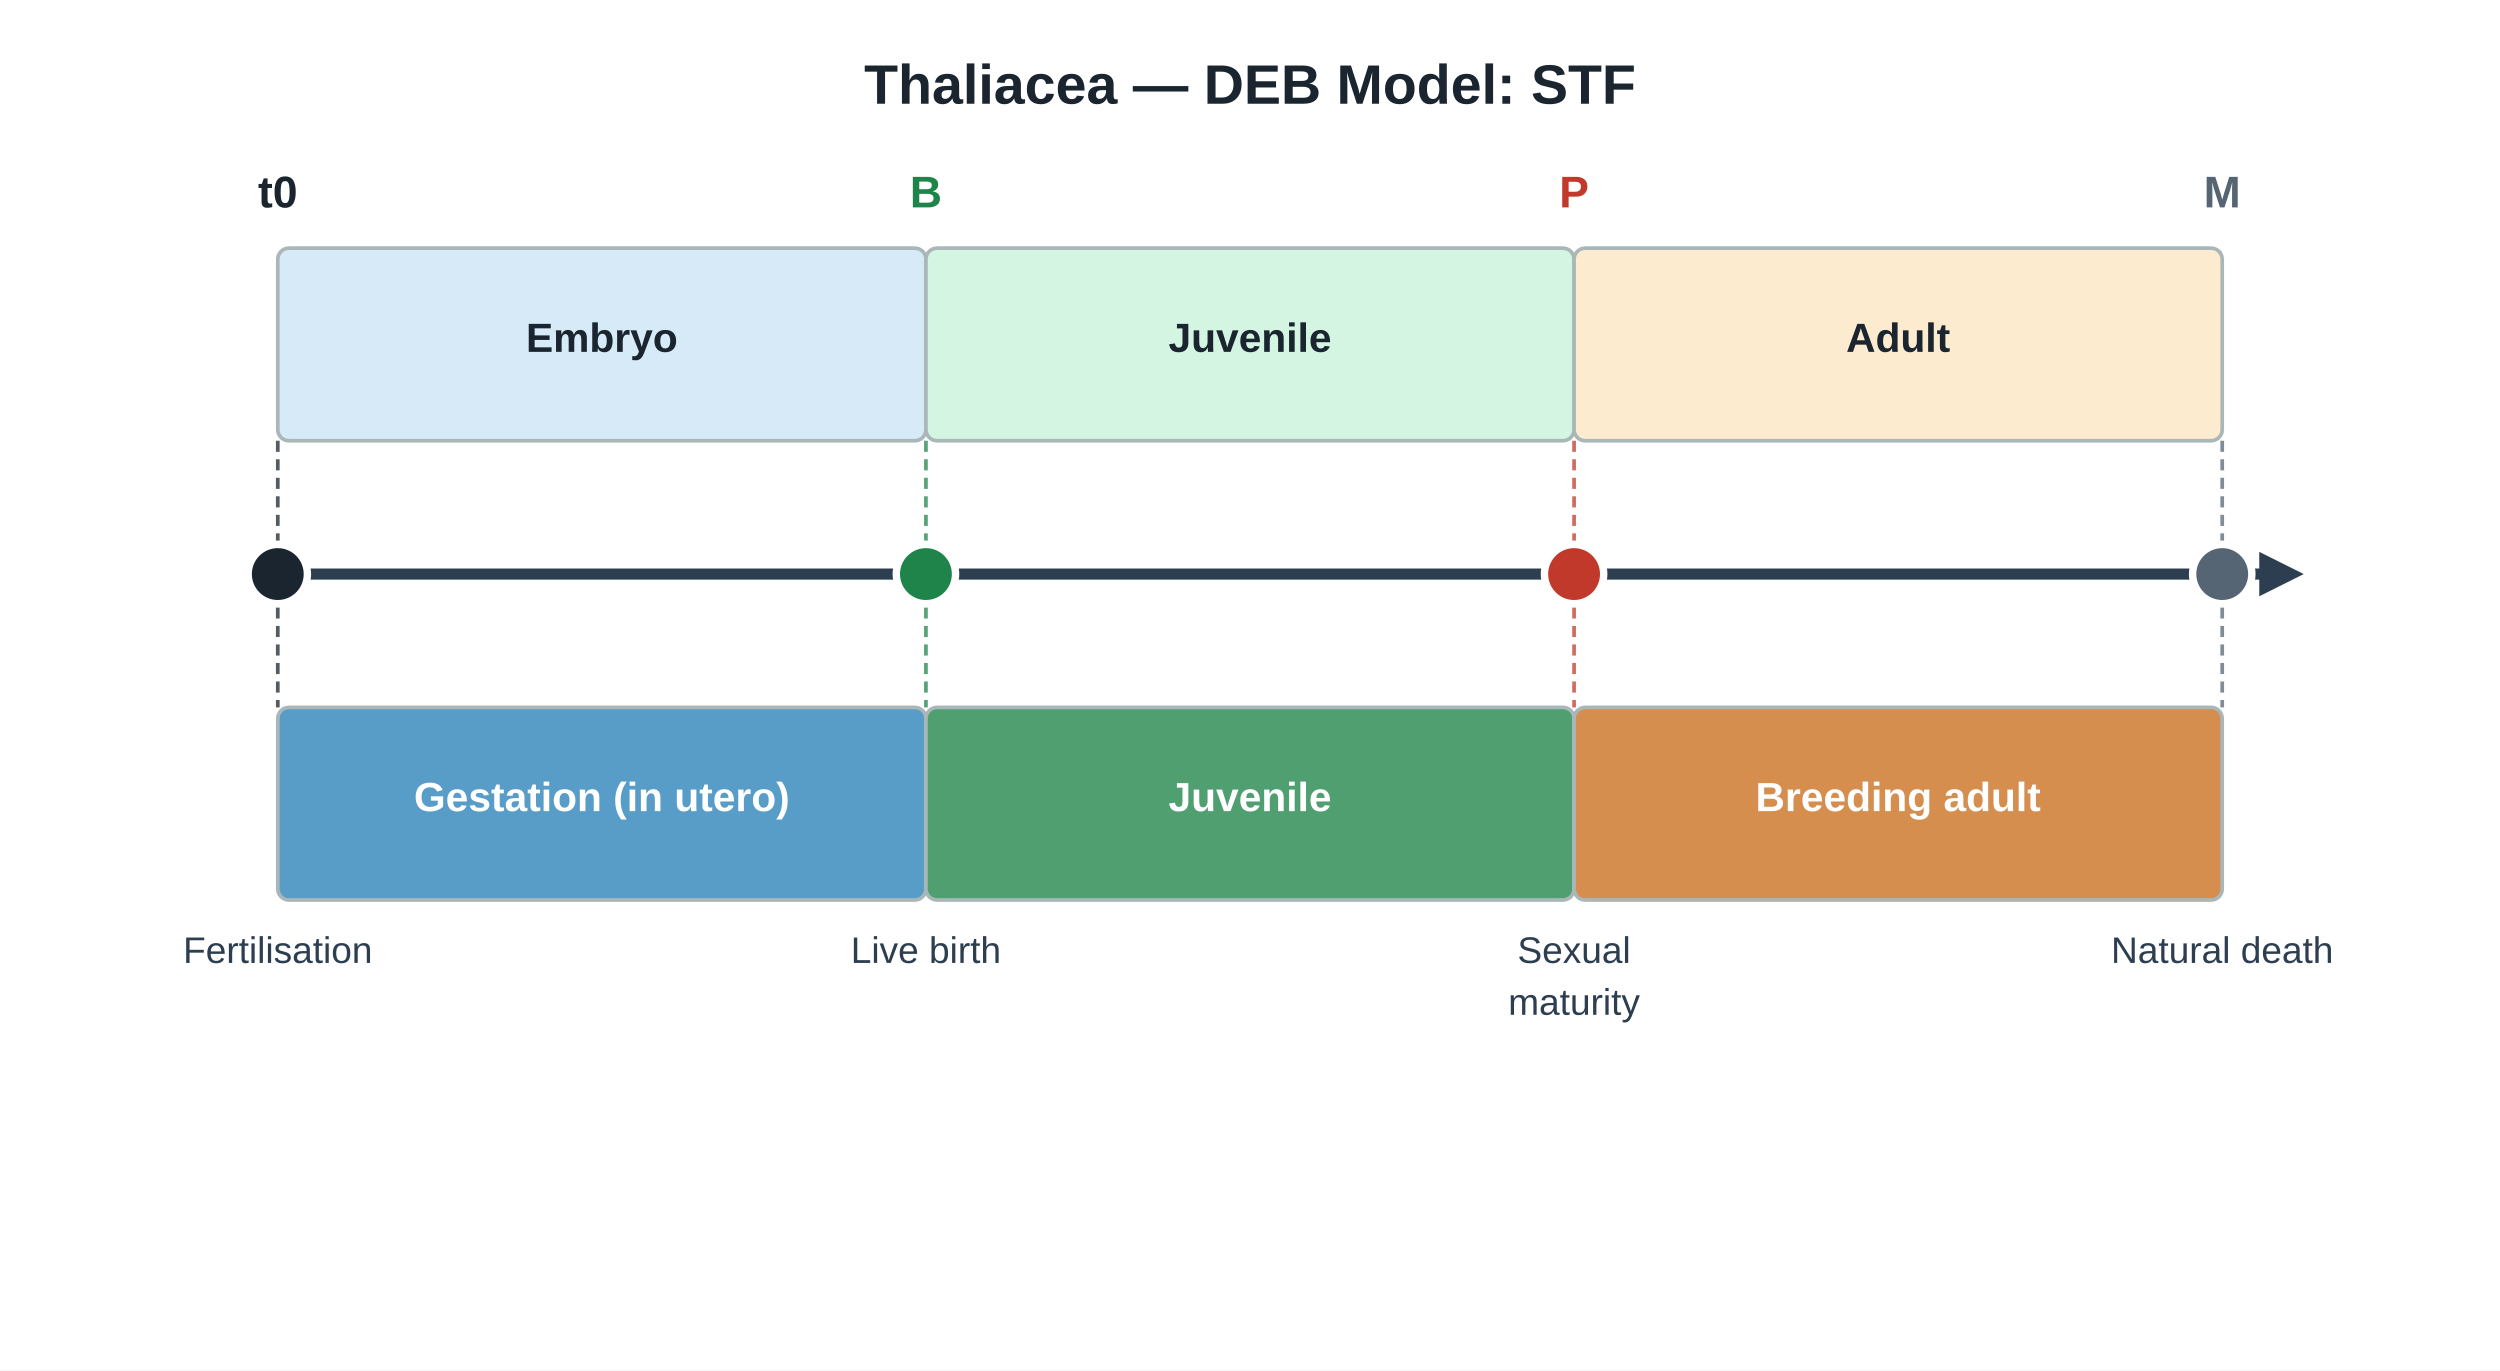
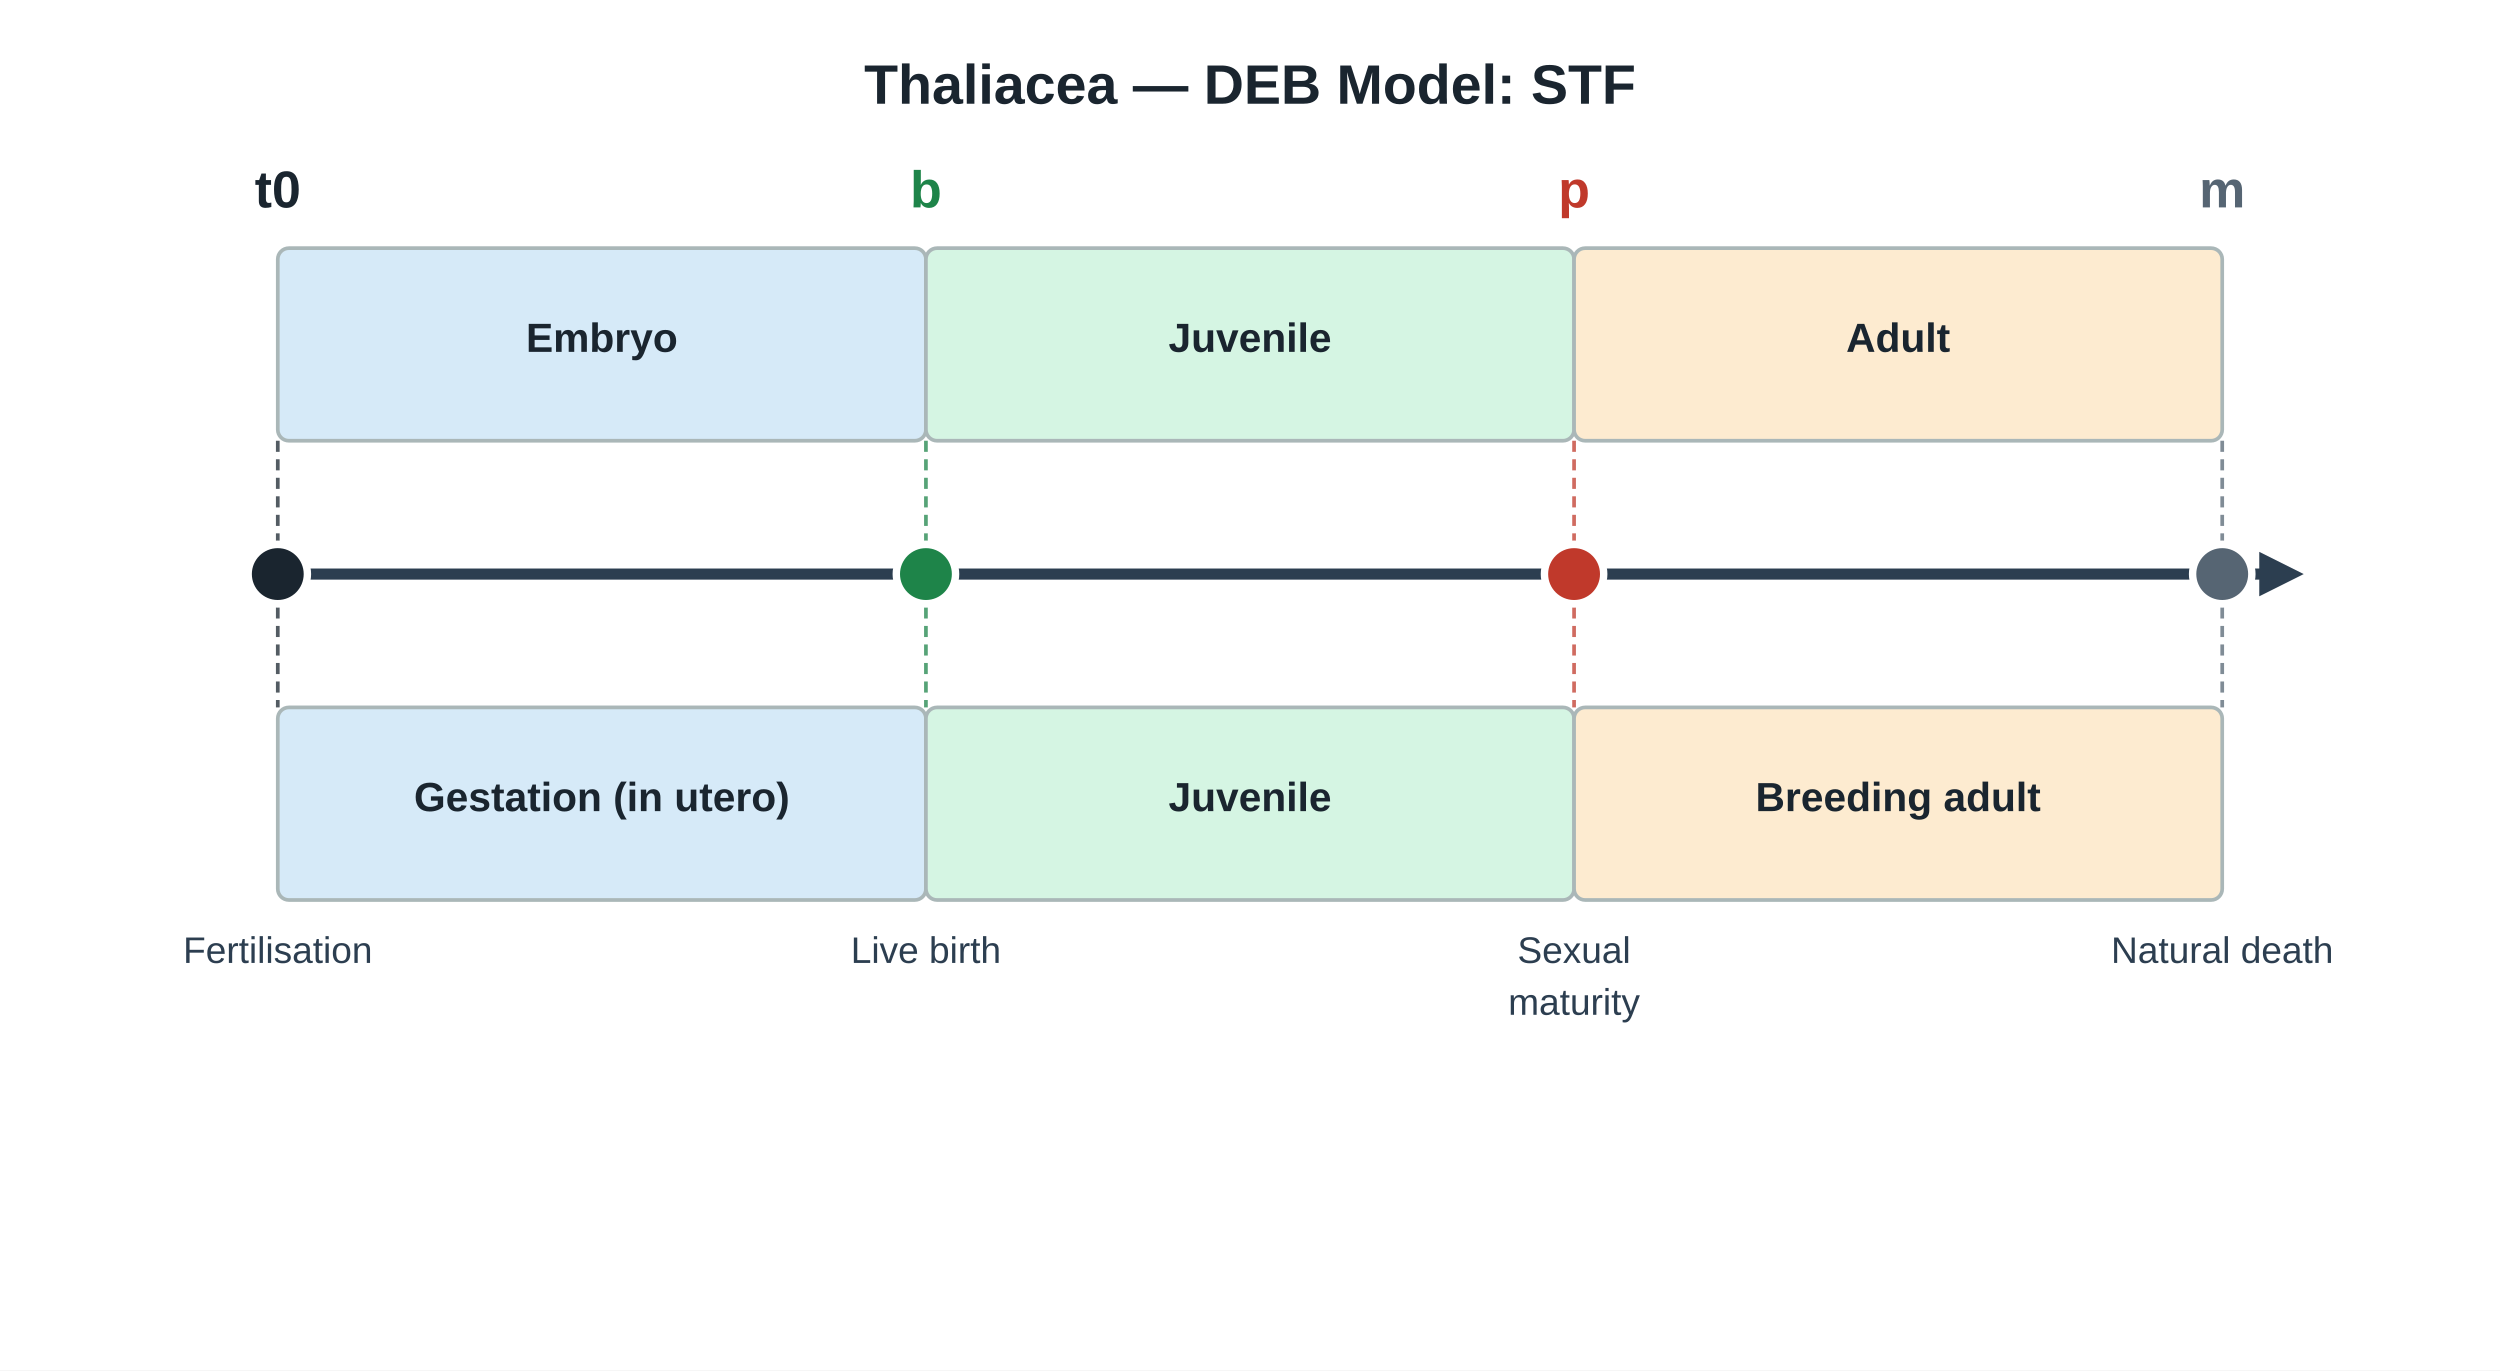
<svg xmlns="http://www.w3.org/2000/svg" width="675" height="370" viewBox="0 0 675 370" font-family="Arial,Helvetica,sans-serif">
  <rect width="675" height="370" fill="white" />
  <text x="337.5" y="28" text-anchor="middle" font-size="15" font-weight="bold" fill="#1A252F">Thaliacea — DEB Model: STF</text>
  <rect x="75" y="67" width="175" height="52" fill="#D6EAF8" stroke="#AAB7B8" stroke-width="1" rx="3" />
  <text x="162.5" y="95.0" text-anchor="middle" font-size="11" font-weight="bold" fill="#1A252F">Embryo</text>
-   <rect x="75" y="191" width="175" height="52" fill="#2980B9" stroke="#AAB7B8" stroke-width="1" rx="3" fill-opacity="0.78" />
-   <text x="162.5" y="219.0" text-anchor="middle" font-size="11" font-weight="bold" fill="white">Gestation (in utero)</text>
+   <rect x="75" y="191" width="175" height="52" fill="#D6EAF8" stroke="#AAB7B8" stroke-width="1" rx="3" />
+   <text x="162.5" y="219.0" text-anchor="middle" font-size="11" font-weight="bold" fill="#1A252F">Gestation (in utero)</text>
  <rect x="250" y="67" width="175" height="52" fill="#D5F5E3" stroke="#AAB7B8" stroke-width="1" rx="3" />
  <text x="337.5" y="95.0" text-anchor="middle" font-size="11" font-weight="bold" fill="#1A252F">Juvenile</text>
-   <rect x="250" y="191" width="175" height="52" fill="#1E8449" stroke="#AAB7B8" stroke-width="1" rx="3" fill-opacity="0.78" />
-   <text x="337.5" y="219.0" text-anchor="middle" font-size="11" font-weight="bold" fill="white">Juvenile</text>
+   <rect x="250" y="191" width="175" height="52" fill="#D5F5E3" stroke="#AAB7B8" stroke-width="1" rx="3" />
+   <text x="337.5" y="219.0" text-anchor="middle" font-size="11" font-weight="bold" fill="#1A252F">Juvenile</text>
  <rect x="425" y="67" width="175" height="52" fill="#FDEBD0" stroke="#AAB7B8" stroke-width="1" rx="3" />
  <text x="512.5" y="95.0" text-anchor="middle" font-size="11" font-weight="bold" fill="#1A252F">Adult</text>
-   <rect x="425" y="191" width="175" height="52" fill="#CA6F1E" stroke="#AAB7B8" stroke-width="1" rx="3" fill-opacity="0.78" />
-   <text x="512.5" y="219.0" text-anchor="middle" font-size="11" font-weight="bold" fill="white">Breeding adult</text>
+   <rect x="425" y="191" width="175" height="52" fill="#FDEBD0" stroke="#AAB7B8" stroke-width="1" rx="3" />
+   <text x="512.5" y="219.0" text-anchor="middle" font-size="11" font-weight="bold" fill="#1A252F">Breeding adult</text>
  <line x1="75" y1="155" x2="612" y2="155" stroke="#2C3E50" stroke-width="3" />
  <polygon points="622,155 610,149 610,161" fill="#2C3E50" />
  <line x1="75" y1="119" x2="75" y2="146" stroke="#1A252F" stroke-width="1" stroke-dasharray="3,2" opacity="0.75" />
  <line x1="75" y1="164" x2="75" y2="191" stroke="#1A252F" stroke-width="1" stroke-dasharray="3,2" opacity="0.75" />
  <circle cx="75" cy="155" r="8" fill="#1A252F" stroke="white" stroke-width="2" />
-   <text x="75" y="56" text-anchor="middle" font-size="12" font-weight="bold" fill="#1A252F">t0</text>
+   <text x="75" y="56" text-anchor="middle" font-size="14" font-weight="bold" fill="#1A252F">t0</text>
  <text x="75" y="260" text-anchor="middle" font-size="10" fill="#2C3E50">Fertilisation</text>
  <line x1="250" y1="119" x2="250" y2="146" stroke="#1E8449" stroke-width="1" stroke-dasharray="3,2" opacity="0.75" />
  <line x1="250" y1="164" x2="250" y2="191" stroke="#1E8449" stroke-width="1" stroke-dasharray="3,2" opacity="0.75" />
  <circle cx="250" cy="155" r="8" fill="#1E8449" stroke="white" stroke-width="2" />
-   <text x="250" y="56" text-anchor="middle" font-size="12" font-weight="bold" fill="#1E8449">B</text>
+   <text x="250" y="56" text-anchor="middle" font-size="14" font-weight="bold" fill="#1E8449">b</text>
  <text x="250" y="260" text-anchor="middle" font-size="10" fill="#2C3E50">Live birth</text>
  <line x1="425" y1="119" x2="425" y2="146" stroke="#C0392B" stroke-width="1" stroke-dasharray="3,2" opacity="0.75" />
  <line x1="425" y1="164" x2="425" y2="191" stroke="#C0392B" stroke-width="1" stroke-dasharray="3,2" opacity="0.75" />
  <circle cx="425" cy="155" r="8" fill="#C0392B" stroke="white" stroke-width="2" />
-   <text x="425" y="56" text-anchor="middle" font-size="12" font-weight="bold" fill="#C0392B">P</text>
+   <text x="425" y="56" text-anchor="middle" font-size="14" font-weight="bold" fill="#C0392B">p</text>
  <text x="425" y="260" text-anchor="middle" font-size="10" fill="#2C3E50">Sexual</text>
  <text x="425" y="274" text-anchor="middle" font-size="10" fill="#2C3E50">maturity</text>
  <line x1="600" y1="119" x2="600" y2="146" stroke="#566573" stroke-width="1" stroke-dasharray="3,2" opacity="0.75" />
  <line x1="600" y1="164" x2="600" y2="191" stroke="#566573" stroke-width="1" stroke-dasharray="3,2" opacity="0.75" />
  <circle cx="600" cy="155" r="8" fill="#566573" stroke="white" stroke-width="2" />
-   <text x="600" y="56" text-anchor="middle" font-size="12" font-weight="bold" fill="#566573">M</text>
+   <text x="600" y="56" text-anchor="middle" font-size="14" font-weight="bold" fill="#566573">m</text>
  <text x="600" y="260" text-anchor="middle" font-size="10" fill="#2C3E50">Natural death</text>
</svg>
